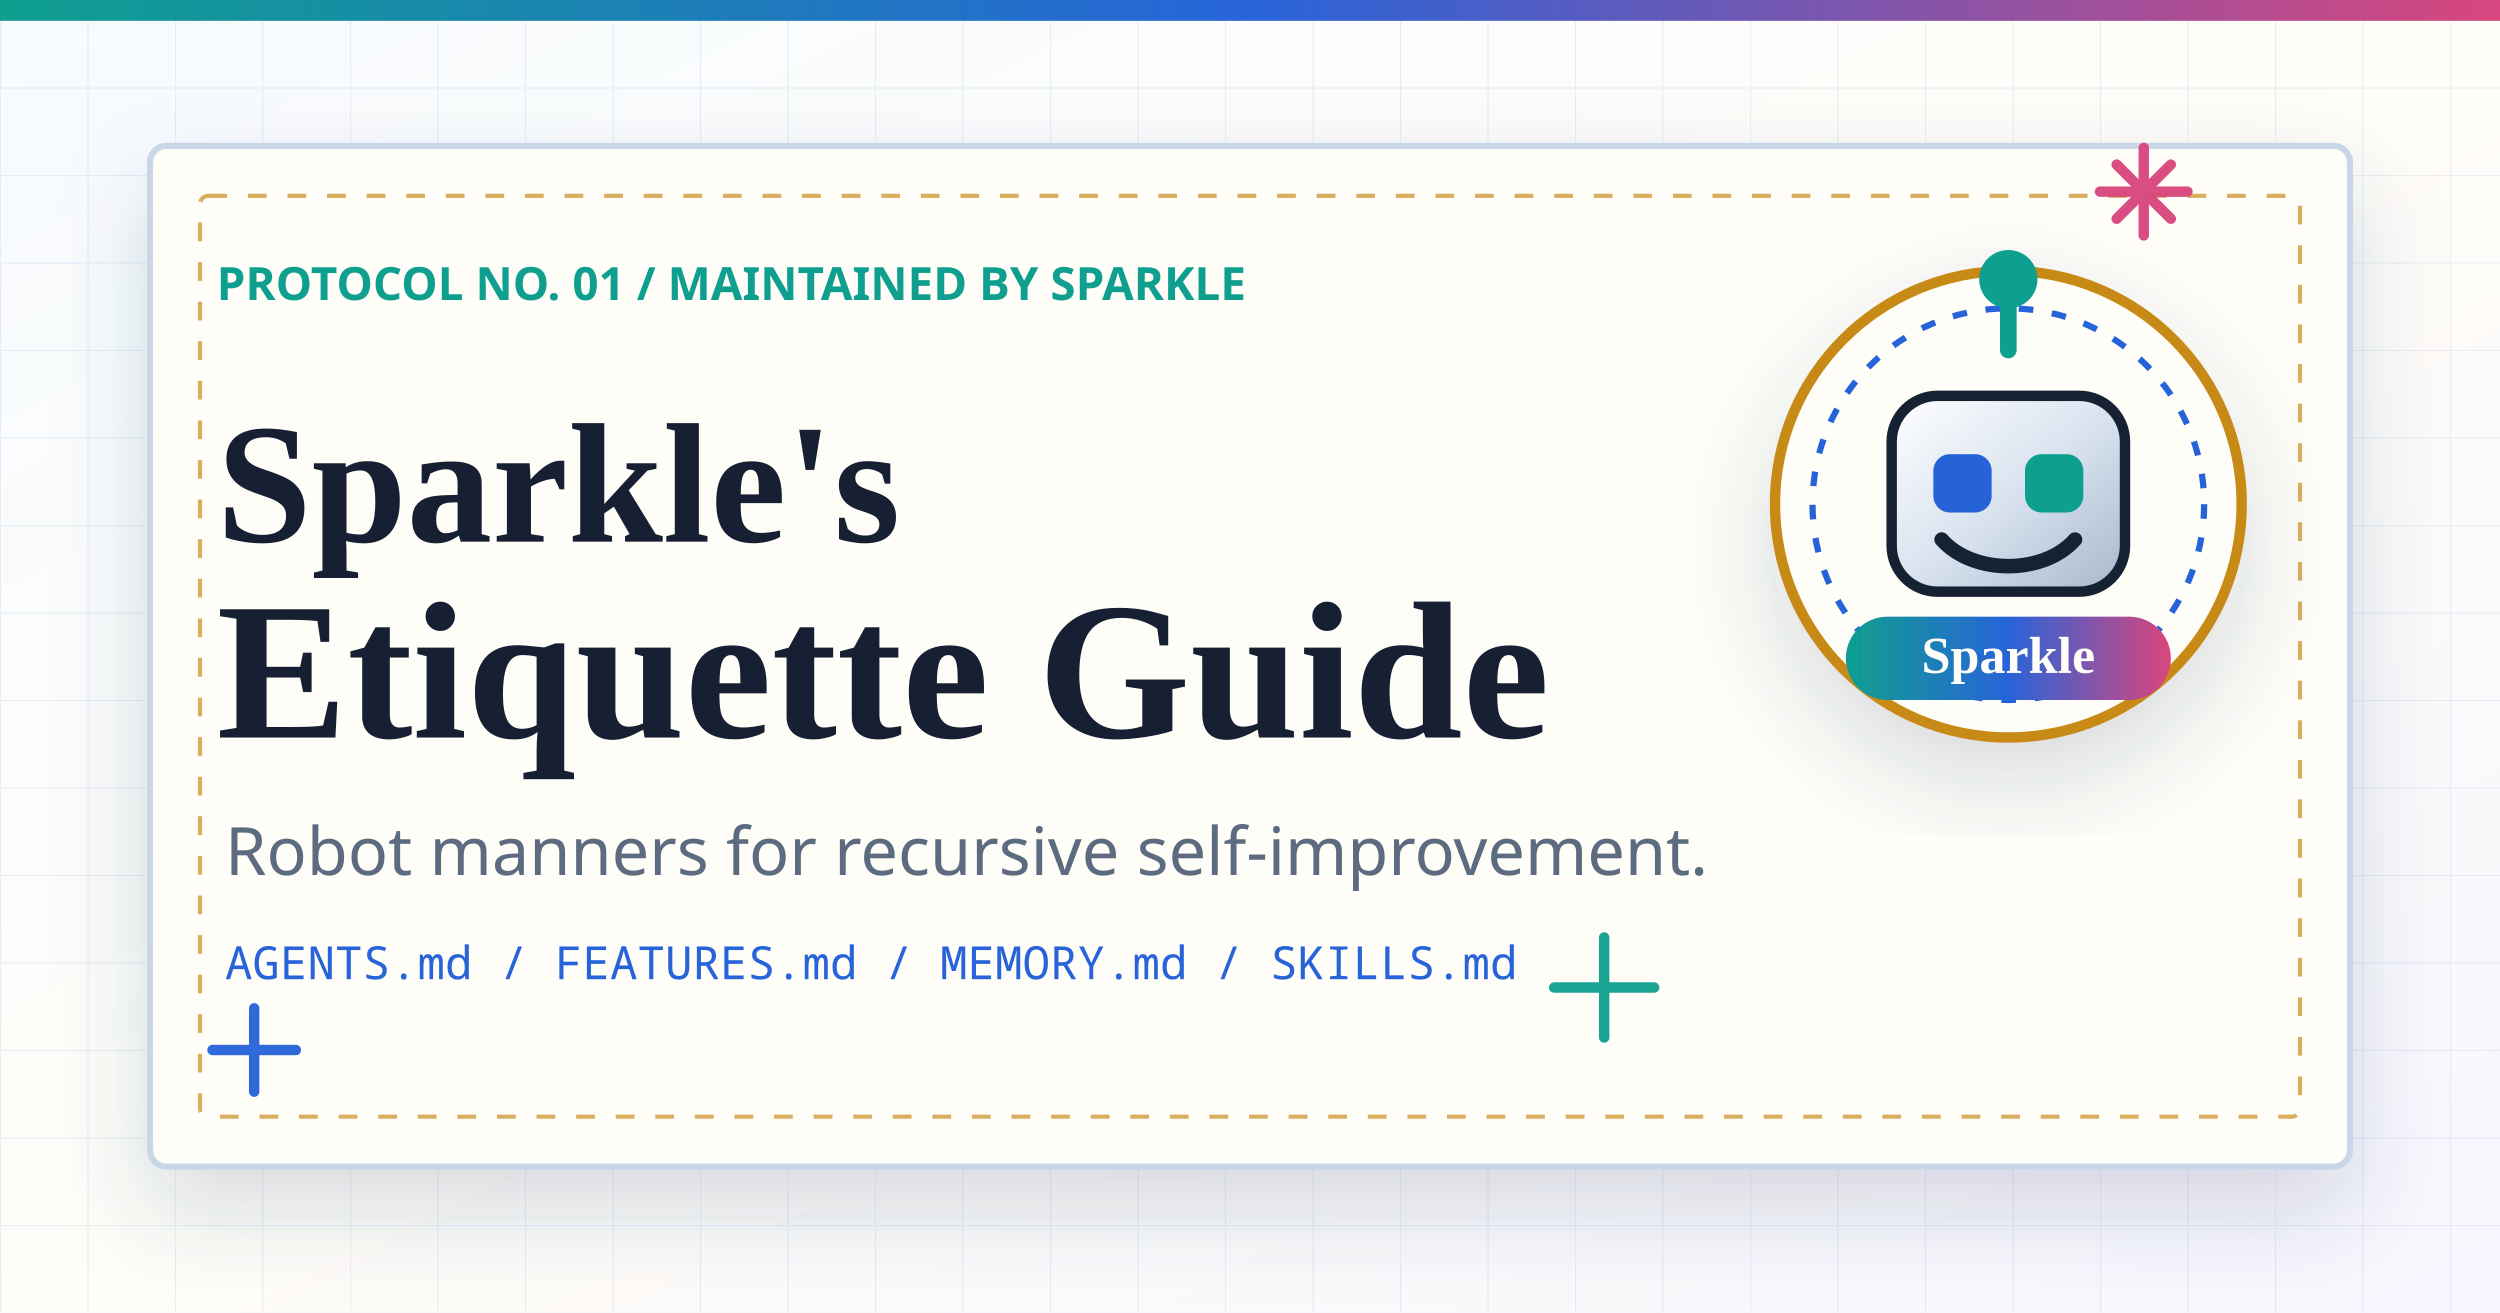
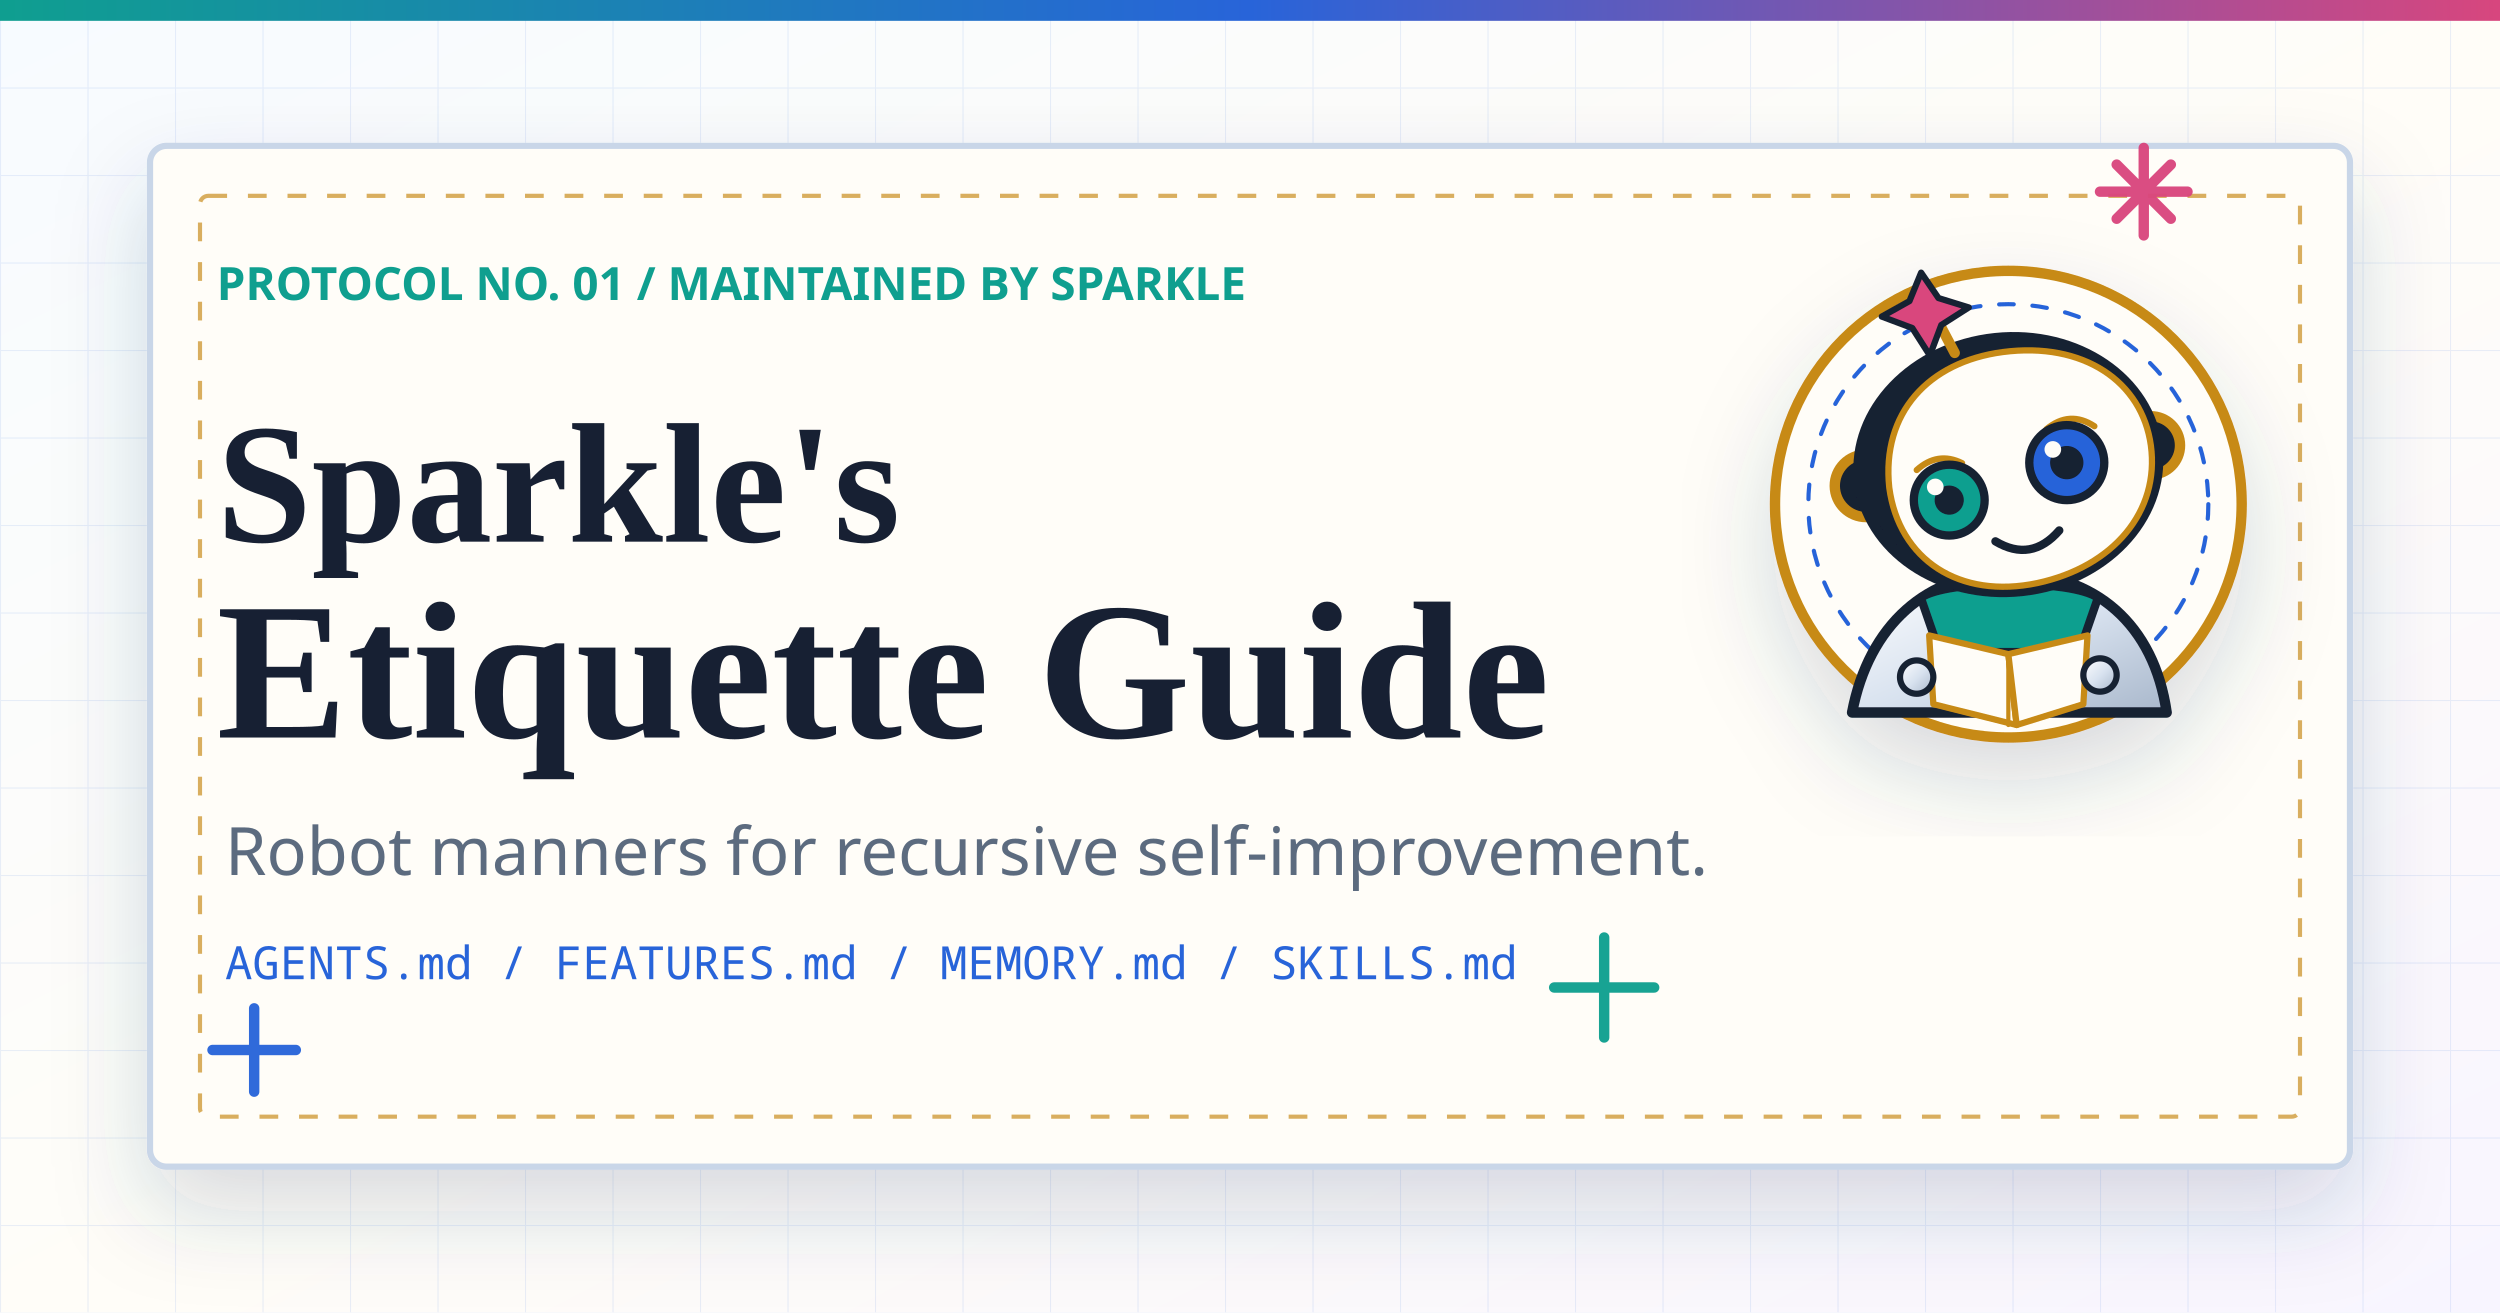
<svg xmlns="http://www.w3.org/2000/svg" width="1200" height="630" viewBox="0 0 1200 630" role="img" aria-labelledby="title desc">
  <defs>
    <linearGradient id="page" x1="0" y1="0" x2="1" y2="1">
      <stop offset="0" stop-color="#f7fbff" />
      <stop offset="0.52" stop-color="#fffdf8" />
      <stop offset="1" stop-color="#f8f5ff" />
    </linearGradient>
    <linearGradient id="ribbon" x1="0" y1="0" x2="1" y2="0">
      <stop offset="0" stop-color="#0f9f8f" />
      <stop offset="0.5" stop-color="#2864d9" />
      <stop offset="1" stop-color="#d9467d" />
    </linearGradient>
    <linearGradient id="chrome" x1="0" y1="0" x2="1" y2="1">
      <stop offset="0" stop-color="#ffffff" />
      <stop offset="0.52" stop-color="#d8e2ef" />
      <stop offset="1" stop-color="#a8b7cb" />
    </linearGradient>
    <pattern id="grid" width="42" height="42" patternUnits="userSpaceOnUse">
      <path d="M42 0H0V42" fill="none" stroke="#2864d9" stroke-opacity="0.10" stroke-width="1" />
    </pattern>
    <filter id="shadow" x="-20%" y="-20%" width="140%" height="140%">
      <feDropShadow dx="0" dy="20" stdDeviation="22" flood-color="#284570" flood-opacity="0.18" />
    </filter>
    <style>
      .serif { font-family: Georgia, "Times New Roman", serif; }
      .sans { font-family: "Noto Sans", "Inter", "Segoe UI", Arial, sans-serif; }
      .mono { font-family: "Noto Sans Mono", "Fira Code", Consolas, monospace; }
      .ink { fill: #172033; }
      .muted { fill: #5c6b7f; }
    </style>
  </defs>
  <rect width="1200" height="630" fill="url(#page)" />
  <rect width="1200" height="630" fill="url(#grid)" />
  <rect x="0" y="0" width="1200" height="10" fill="url(#ribbon)" />
  <g filter="url(#shadow)">
    <rect x="72" y="70" width="1056" height="490" rx="8" fill="#fffdf8" stroke="#c9d6e8" stroke-width="3" />
    <rect x="96" y="94" width="1008" height="442" rx="4" fill="none" stroke="#c78a16" stroke-width="2" stroke-dasharray="9 10" opacity="0.68" />
  </g>
  <g transform="translate(104 144)">
    <text x="0" y="0" class="sans" fill="#0f9f8f" font-size="22" font-weight="800">PROTOCOL NO. 01 / MAINTAINED BY SPARKLE</text>
    <text x="0" y="116" class="serif ink" font-size="82" font-weight="700">Sparkle's</text>
    <text x="0" y="210" class="serif ink" font-size="94" font-weight="700">Etiquette Guide</text>
    <text x="4" y="276" class="sans muted" font-size="32">Robot manners for recursive self-improvement.</text>
    <text x="4" y="326" class="mono" fill="#2864d9" font-size="22">AGENTS.md  /  FEATURES.md  /  MEMORY.md  /  SKILLS.md</text>
  </g>
-   <g transform="translate(842 120)" filter="url(#shadow)">
+   <g transform="translate(842 120)" filter="url(#shadow)" stroke-linecap="round" stroke-linejoin="round">
    <circle cx="122" cy="122" r="112" fill="#fffdf8" stroke="#c78a16" stroke-width="5" />
-     <circle cx="122" cy="122" r="94" fill="none" stroke="#2864d9" stroke-width="3" stroke-dasharray="7 9" />
-     <path d="M122 48V18" stroke="#0f9f8f" stroke-width="8" stroke-linecap="round" />
-     <circle cx="122" cy="14" r="14" fill="#0f9f8f" />
-     <rect x="66" y="70" width="112" height="94" rx="22" fill="url(#chrome)" stroke="#172033" stroke-width="5" />
-     <rect x="86" y="98" width="28" height="28" rx="8" fill="#2864d9" />
-     <rect x="130" y="98" width="28" height="28" rx="8" fill="#0f9f8f" />
-     <path d="M90 139C105 156 139 156 154 139" fill="none" stroke="#172033" stroke-width="7" stroke-linecap="round" />
-     <rect x="44" y="176" width="156" height="40" rx="20" fill="url(#ribbon)" />
-     <text x="122" y="203" text-anchor="middle" class="serif" fill="#fffdf8" font-size="25" font-weight="700">Sparkle</text>
+     <circle cx="122" cy="122" r="96" fill="none" stroke="#2864d9" stroke-width="2" stroke-dasharray="7 9" />
+     <path d="M47 222c8-42 36-67 75-67 42 0 70 25 76 67Z" fill="url(#chrome)" stroke="#172033" stroke-width="5" />
+     <path d="M80 167c12-9 73-9 85 0l-9 26H89Z" fill="#0f9f8f" stroke="#172033" stroke-width="4" />
+     <path d="M107 155v-15h30v15" fill="url(#chrome)" stroke="#172033" stroke-width="4" />
+     <g transform="rotate(-6 122 103)">
+       <circle cx="53" cy="106" r="15" fill="#172033" stroke="#c78a16" stroke-width="5" />
+       <circle cx="191" cy="101" r="14" fill="#172033" stroke="#c78a16" stroke-width="5" />
+       <ellipse cx="122" cy="103" rx="72" ry="61" fill="#172033" stroke="#172033" stroke-width="5" />
+       <path d="M64 108c0-36 25-58 61-59 39-1 65 21 66 52 1 32-24 56-61 60-38 4-65-18-66-53Z" fill="#fffdf8" stroke="#c78a16" stroke-width="3" />
+       <path d="M102 47 92 22" stroke="#c78a16" stroke-width="5" />
+       <path d="m90 7 7 13 14 6-14 7-7 14-7-14-14-7 14-6Z" fill="#d9467d" stroke="#172033" stroke-width="3" />
+       <path d="M78 101q11-8 22-1M142 88q12-8 23 1" fill="none" stroke="#c78a16" stroke-width="3" />
+       <circle cx="92" cy="117" r="17" fill="#0f9f8f" stroke="#172033" stroke-width="4" />
+       <circle cx="150" cy="105" r="18" fill="#2864d9" stroke="#172033" stroke-width="4" />
+       <circle cx="92" cy="117" r="7" fill="#172033" />
+       <circle cx="150" cy="105" r="8" fill="#172033" />
+       <circle cx="86" cy="110" r="4" fill="#fffdf8" />
+       <circle cx="144" cy="98" r="4" fill="#fffdf8" />
+       <path d="M112 139q16 12 31-2" fill="none" stroke="#172033" stroke-width="4" />
+     </g>
+     <path d="m84 185 38 9 4 34-40-10Z" fill="#fffdf8" stroke="#c78a16" stroke-width="3" />
+     <path d="m122 194 38-9-2 33-32 10Z" fill="#fffdf8" stroke="#c78a16" stroke-width="3" />
+     <path d="M122 194v34" stroke="#c78a16" stroke-width="2" />
+     <circle cx="78" cy="205" r="8" fill="url(#chrome)" stroke="#172033" stroke-width="3" />
+     <circle cx="166" cy="204" r="8" fill="url(#chrome)" stroke="#172033" stroke-width="3" />
  </g>
  <g stroke-linecap="round" opacity="0.96">
    <path d="M1008 92h42M1029 71v42M1016 79l26 26M1042 79l-26 26" stroke="#d9467d" stroke-width="5" />
    <path d="M746 474h48M770 450v48" stroke="#0f9f8f" stroke-width="5" />
    <path d="M102 504h40M122 484v40" stroke="#2864d9" stroke-width="5" />
  </g>
</svg>
